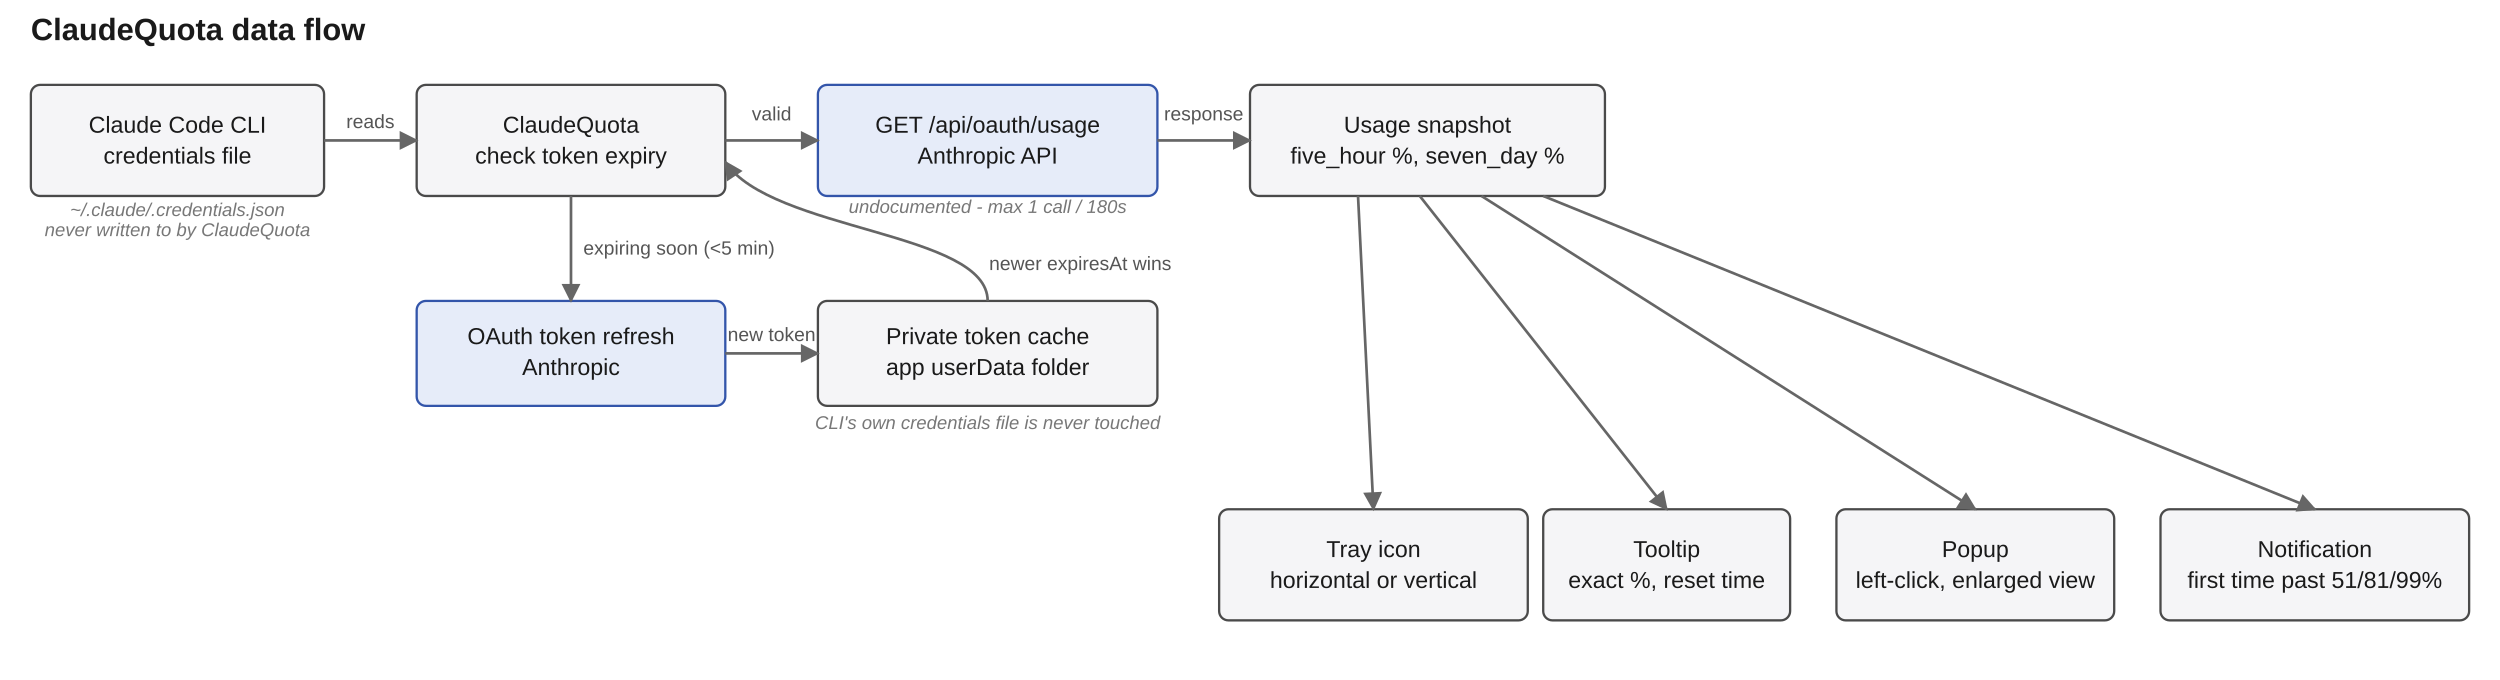
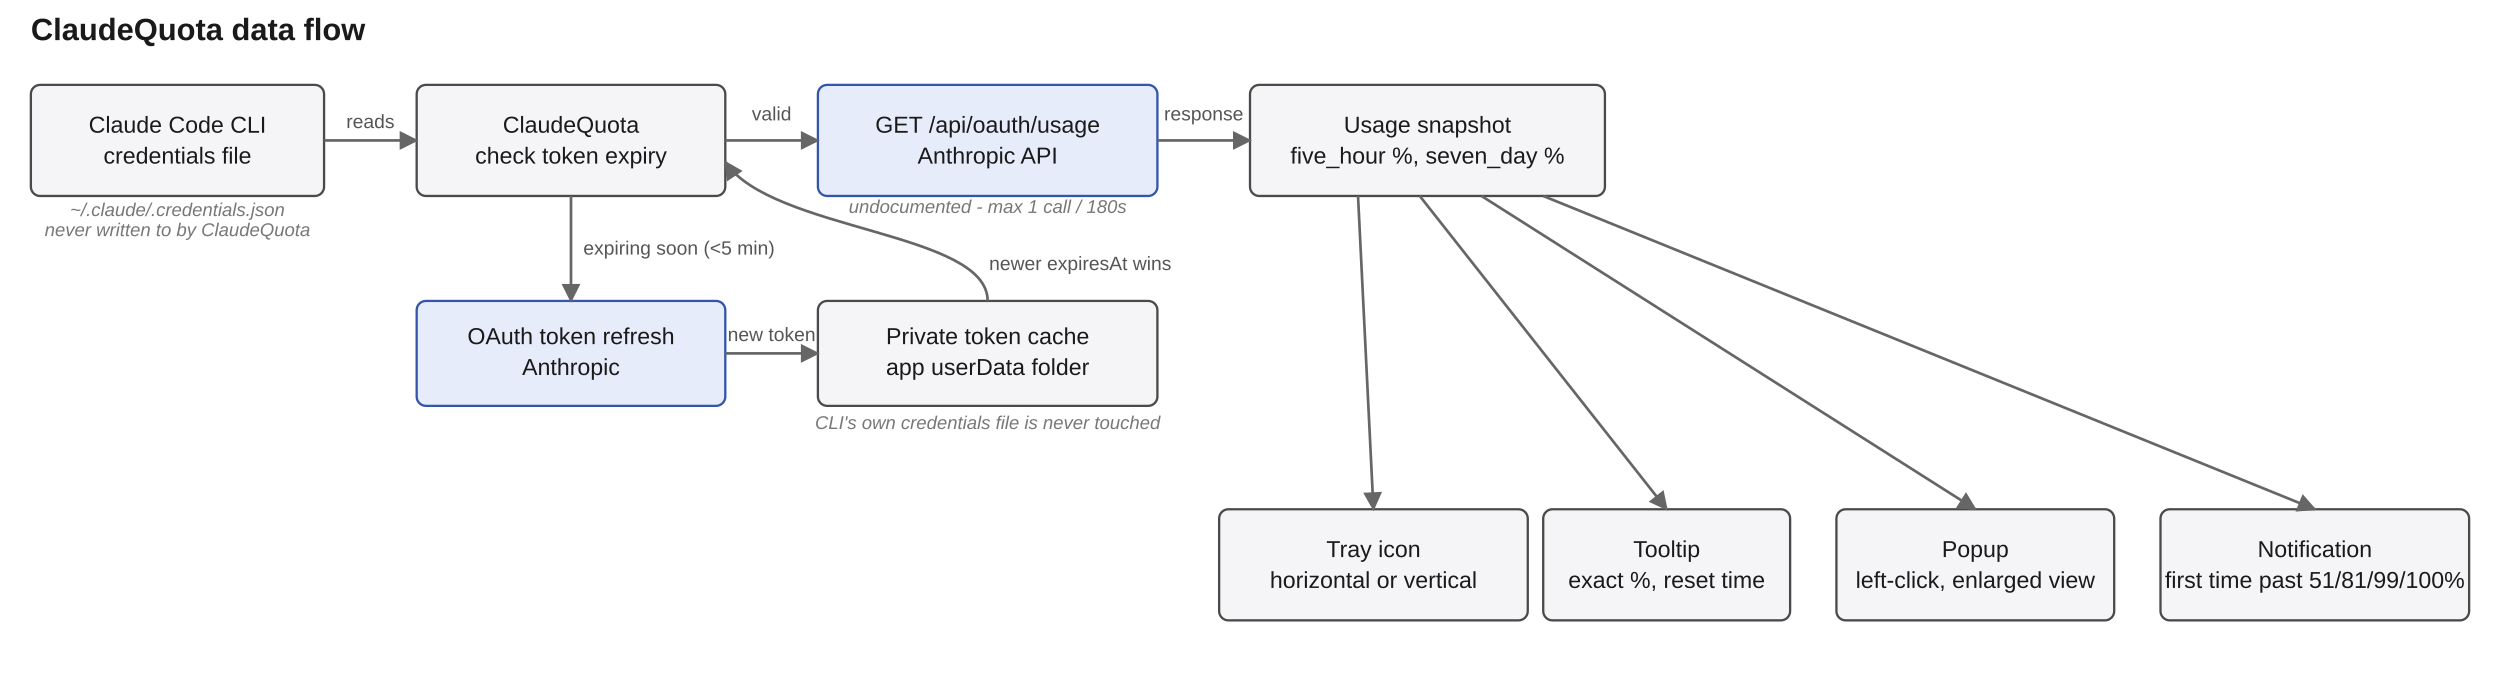
<svg xmlns="http://www.w3.org/2000/svg" viewBox="0 0 1620 440" font-family="Segoe UI, Arial, sans-serif">
  <defs>
    <marker id="arrow" viewBox="0 0 10 10" refX="9" refY="5" markerWidth="7" markerHeight="7" orient="auto-start-reverse">
      <path d="M0,0 L10,5 L0,10 z" class="arrowhead" />
    </marker>
  </defs>
  <style>
    text { font-size: 15px; }
    .title { font-size: 20px; font-weight: 600; fill: #1a1a1a; }
    .box rect { fill: #f5f5f7; stroke: #4a4a4a; stroke-width: 1.5; }
    .box text { fill: #1a1a1a; }
    .box.accent rect { fill: #e6ecf9; stroke: #3355aa; }
    .box.accent text { fill: #1a1a1a; }
    .arrow { stroke: #666666; stroke-width: 1.75; fill: none; }
    .arrowhead { fill: #666666; }
    .edge-label { fill: #555555; font-size: 12.5px; }
    .note { fill: #777777; font-size: 12px; font-style: italic; }

    @media (prefers-color-scheme: dark) {
      .title { fill: #f0f0f0; }
      .box rect { fill: #2a2a2e; stroke: #9a9a9a; }
      .box text { fill: #f0f0f0; }
      .box.accent rect { fill: #24344a; stroke: #7aa2e8; }
      .box.accent text { fill: #f0f0f0; }
      .arrow { stroke: #aaaaaa; }
      .arrowhead { fill: #aaaaaa; }
      .edge-label { fill: #bbbbbb; }
      .note { fill: #999999; }
    }
  </style>
  <text x="20" y="26" class="title">ClaudeQuota data flow</text>
  <g class="box">
    <rect x="20" y="55" width="190" height="72" rx="6" />
    <text x="115" y="86" text-anchor="middle">Claude Code CLI</text>
    <text x="115" y="106" text-anchor="middle">credentials file</text>
  </g>
  <text x="115" y="140" text-anchor="middle" class="note">~/.claude/.credentials.json</text>
  <text x="115" y="153" text-anchor="middle" class="note">never written to by ClaudeQuota</text>
  <g class="box">
    <rect x="270" y="55" width="200" height="72" rx="6" />
    <text x="370" y="86" text-anchor="middle">ClaudeQuota</text>
    <text x="370" y="106" text-anchor="middle">check token expiry</text>
  </g>
  <g class="box accent">
    <rect x="530" y="55" width="220" height="72" rx="6" />
    <text x="640" y="86" text-anchor="middle">GET /api/oauth/usage</text>
    <text x="640" y="106" text-anchor="middle">Anthropic API</text>
  </g>
  <g class="box">
    <rect x="810" y="55" width="230" height="72" rx="6" />
    <text x="925" y="86" text-anchor="middle">Usage snapshot</text>
    <text x="925" y="106" text-anchor="middle">five_hour %, seven_day %</text>
  </g>
  <path class="arrow" marker-end="url(#arrow)" d="M210,91 L270,91" />
  <text x="240" y="83" text-anchor="middle" class="edge-label">reads</text>
  <path class="arrow" marker-end="url(#arrow)" d="M470,91 L530,91" />
  <text x="500" y="78" text-anchor="middle" class="edge-label">valid</text>
  <path class="arrow" marker-end="url(#arrow)" d="M750,91 L810,91" />
  <text x="780" y="78" text-anchor="middle" class="edge-label">response</text>
  <g class="box accent">
    <rect x="270" y="195" width="200" height="68" rx="6" />
    <text x="370" y="223" text-anchor="middle">OAuth token refresh</text>
    <text x="370" y="243" text-anchor="middle">Anthropic</text>
  </g>
  <g class="box">
    <rect x="530" y="195" width="220" height="68" rx="6" />
    <text x="640" y="223" text-anchor="middle">Private token cache</text>
    <text x="640" y="243" text-anchor="middle">app userData folder</text>
  </g>
  <text x="640" y="278" text-anchor="middle" class="note">CLI's own credentials file is never touched</text>
  <text x="640" y="138" text-anchor="middle" class="note">undocumented - max 1 call / 180s</text>
  <path class="arrow" marker-end="url(#arrow)" d="M370,127 L370,195" />
  <text x="378" y="165" class="edge-label">expiring soon (&lt;5 min)</text>
  <path class="arrow" marker-end="url(#arrow)" d="M470,229 L530,229" />
  <text x="500" y="221" text-anchor="middle" class="edge-label">new token</text>
  <path class="arrow" marker-end="url(#arrow)" d="M640,195 C 640,150 500,150 470,105" />
  <text x="700" y="175" text-anchor="middle" class="edge-label">newer expiresAt wins</text>
  <g class="box">
    <rect x="790" y="330" width="200" height="72" rx="6" />
    <text x="890" y="361" text-anchor="middle">Tray icon</text>
    <text x="890" y="381" text-anchor="middle">horizontal or vertical</text>
  </g>
  <g class="box">
    <rect x="1000" y="330" width="160" height="72" rx="6" />
    <text x="1080" y="361" text-anchor="middle">Tooltip</text>
    <text x="1080" y="381" text-anchor="middle">exact %, reset time</text>
  </g>
  <g class="box">
    <rect x="1190" y="330" width="180" height="72" rx="6" />
    <text x="1280" y="361" text-anchor="middle">Popup</text>
    <text x="1280" y="381" text-anchor="middle">left-click, enlarged view</text>
  </g>
  <g class="box">
    <rect x="1400" y="330" width="200" height="72" rx="6" />
    <text x="1500" y="361" text-anchor="middle">Notification</text>
-     <text x="1500" y="381" text-anchor="middle">first time past 51/81/99%</text>
+     <text x="1500" y="381" text-anchor="middle">first time past 51/81/99/100%</text>
  </g>
  <path class="arrow" marker-end="url(#arrow)" d="M880,127 L890,330" />
  <path class="arrow" marker-end="url(#arrow)" d="M920,127 L1080,330" />
  <path class="arrow" marker-end="url(#arrow)" d="M960,127 L1280,330" />
  <path class="arrow" marker-end="url(#arrow)" d="M1000,127 L1500,330" />
</svg>
